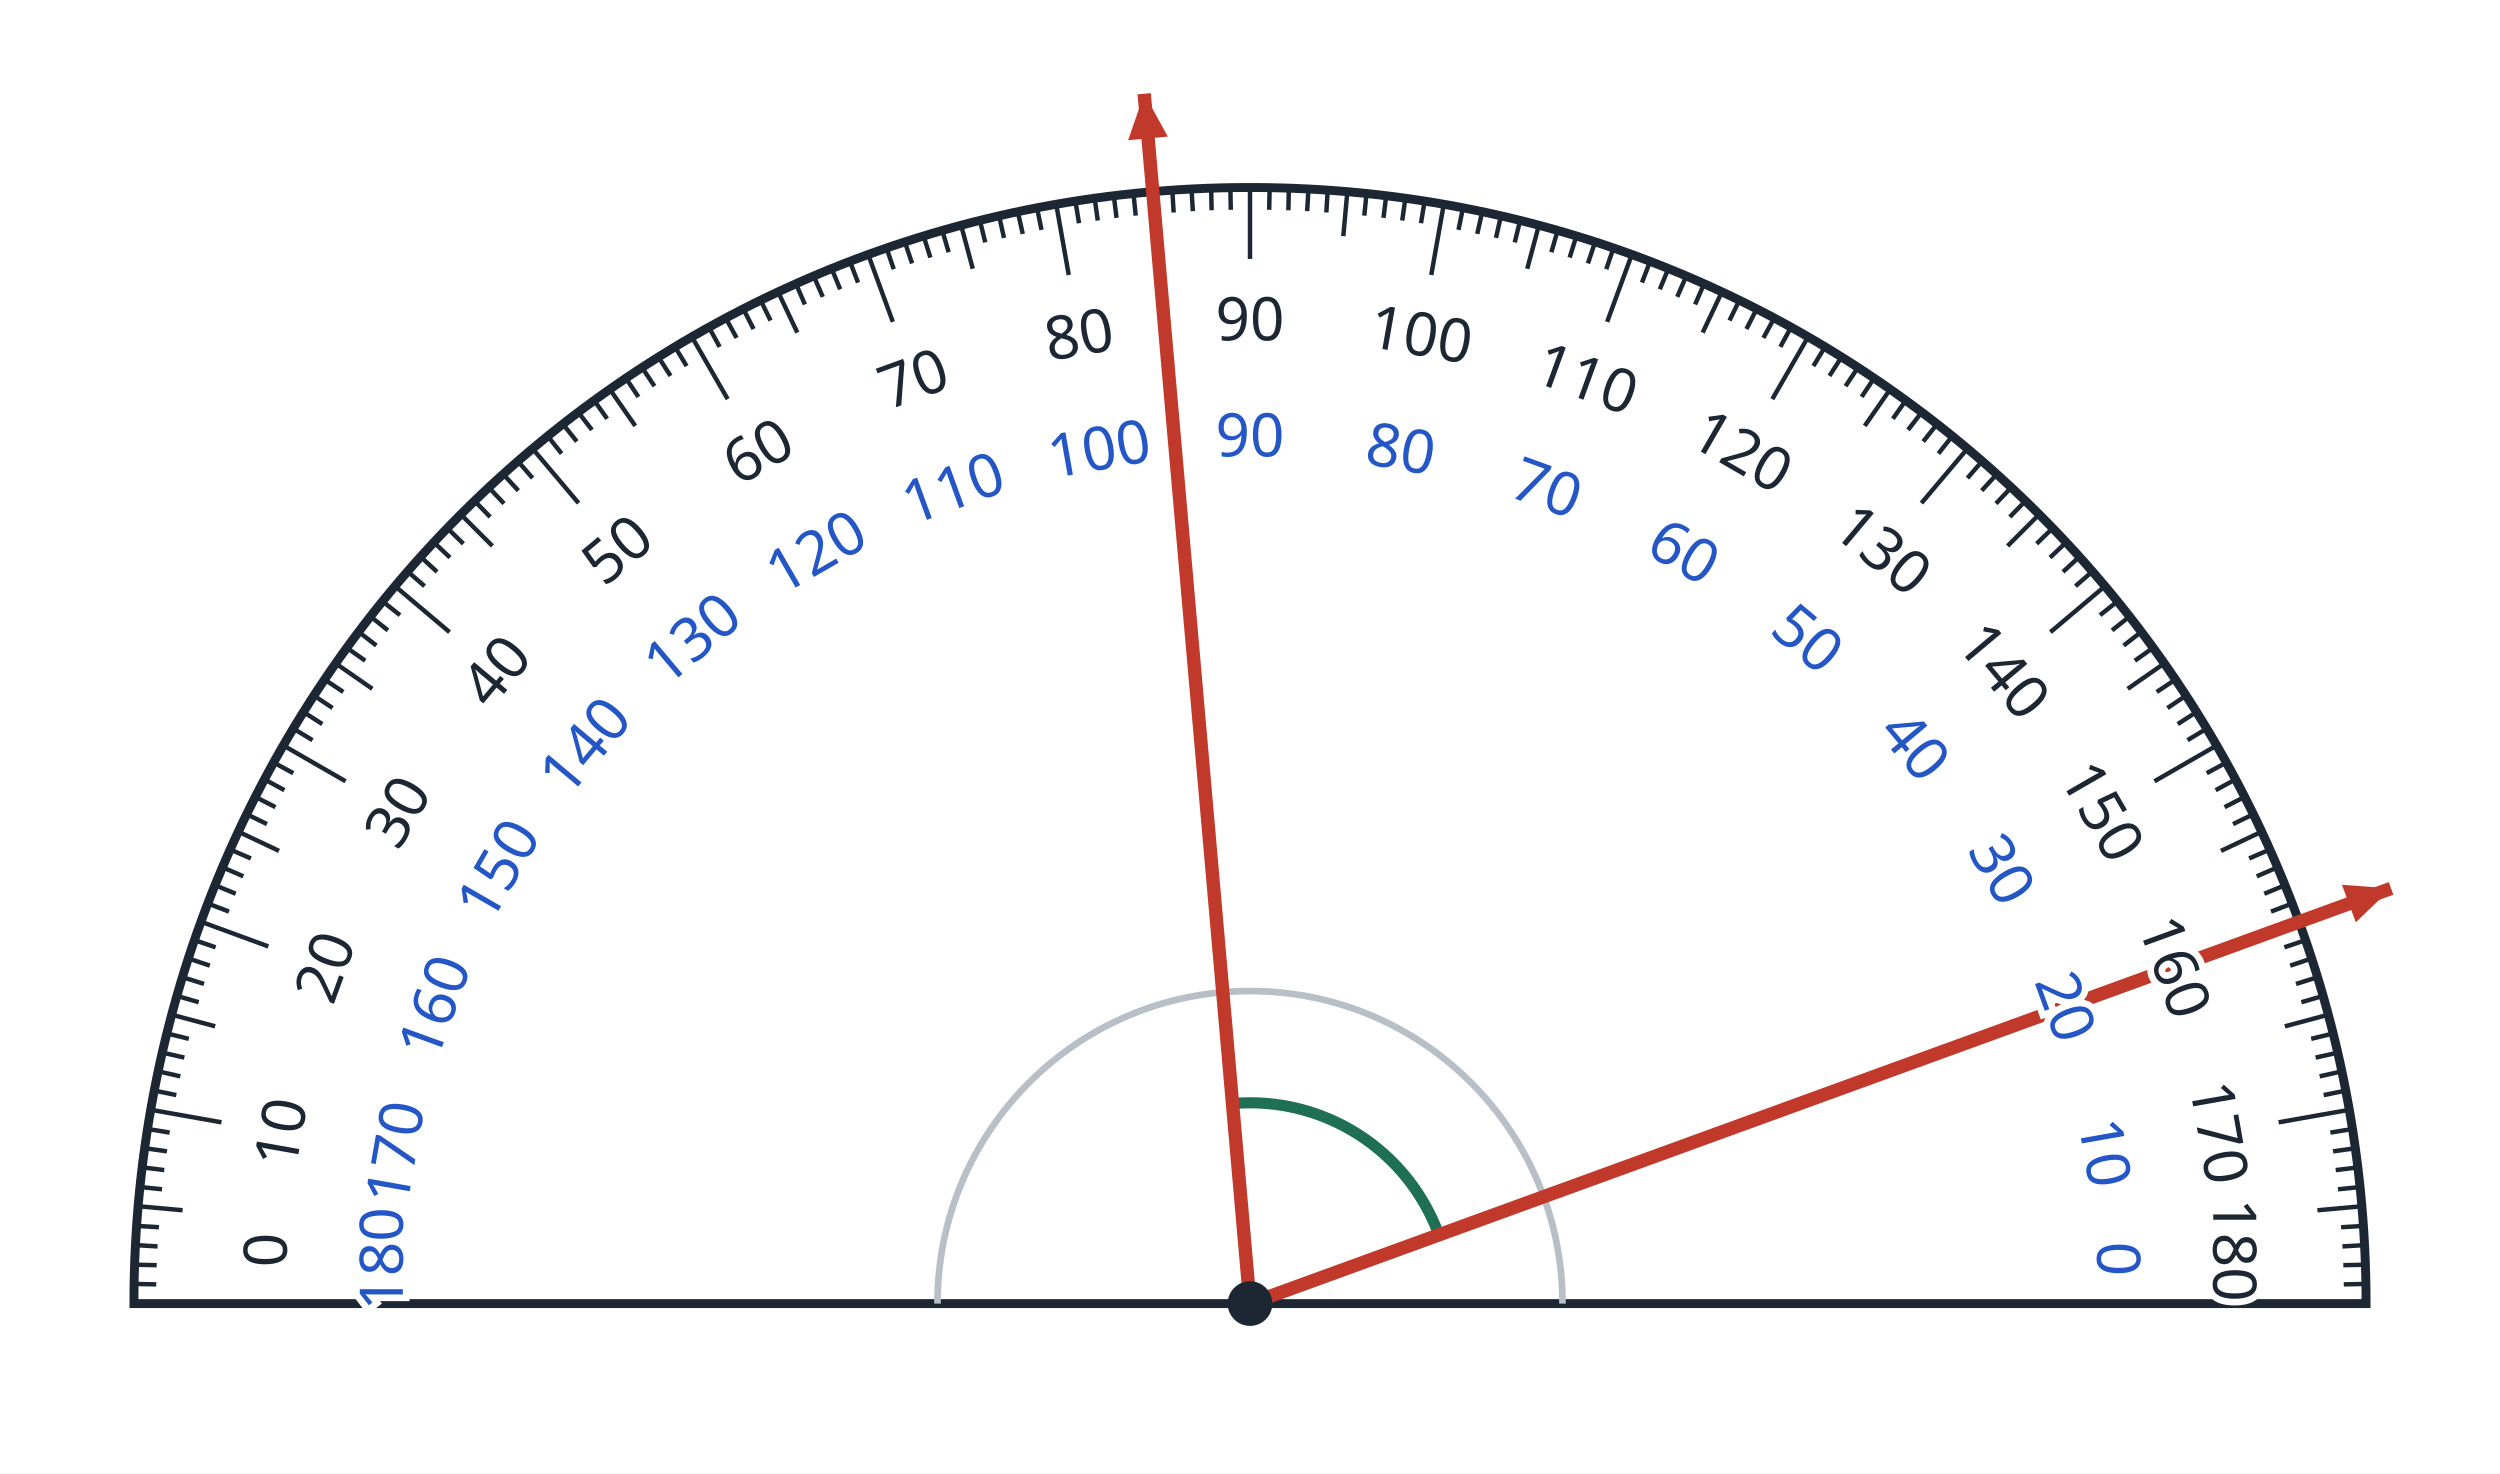
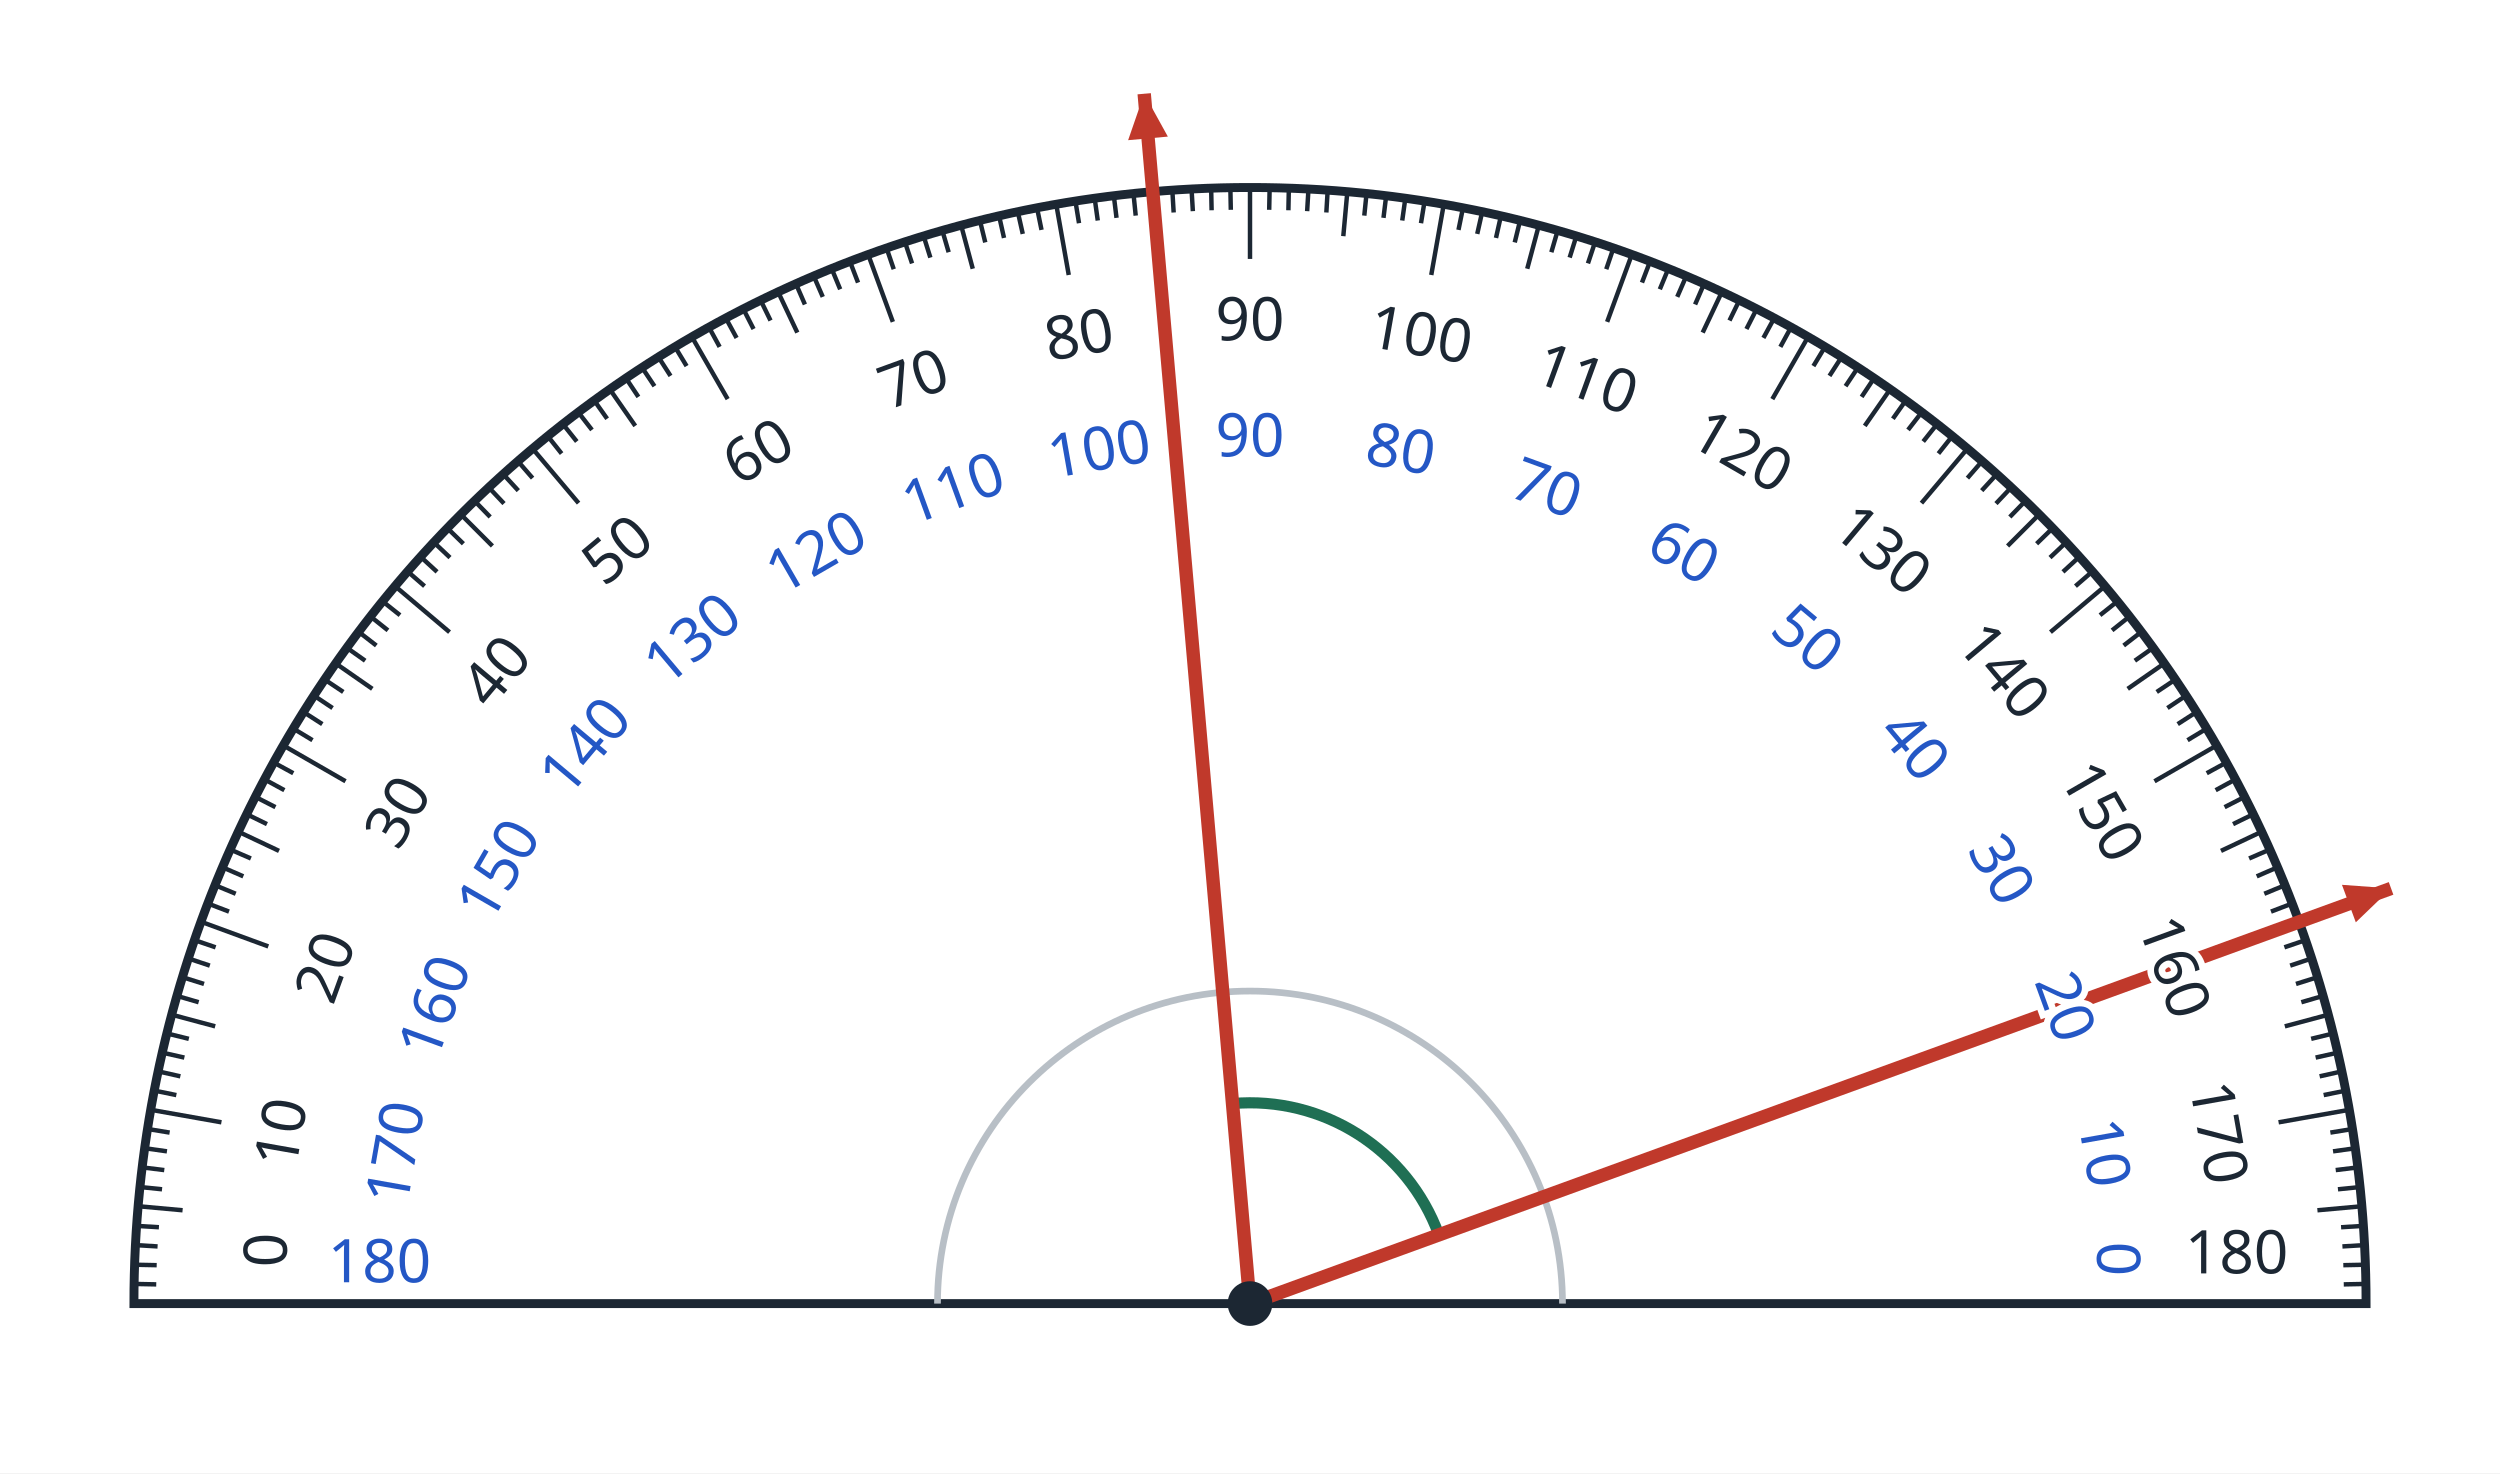
<svg xmlns="http://www.w3.org/2000/svg" viewBox="0 0 560 330" font-family="sans-serif" font-size="16">
  <rect x="0" y="0" width="560" height="330" fill="#ffffff" />
  <path d="M 30 292 A 250 250 0 0 1 530 292 Z" fill="none" stroke="#1c2733" stroke-width="2" />
  <path d="M 210 292 A 70 70 0 0 1 350 292" fill="none" stroke="#b8bfc6" stroke-width="1.5" />
  <path d="M530 292L514 292M530 287.6L525 287.7M529.8 283.3L524.9 283.4M529.7 278.9L524.7 279.2M529.4 274.6L524.4 274.9M529 270.2L519.1 271.1M528.6 265.9L523.7 266.4M528.1 261.5L523.2 262.1M527.6 257.2L522.6 257.9M526.9 252.9L522 253.7M526.2 248.6L510.4 251.4M525.4 244.3L520.5 245.3M524.5 240L519.6 241.1M523.6 235.8L518.7 236.9M522.6 231.5L517.7 232.7M521.5 227.3L511.8 229.9M520.3 223.1L515.5 224.5M519.1 218.9L514.3 220.4M517.8 214.7L513 216.3M516.4 210.6L511.7 212.2M514.9 206.5L499.9 212M513.4 202.4L508.7 204.2M511.8 198.3L507.2 200.2M510.1 194.3L505.5 196.3M508.4 190.3L503.8 192.3M506.6 186.3L497.5 190.6M504.7 182.4L500.2 184.6M502.8 178.5L498.3 180.8M500.7 174.6L496.3 177M498.7 170.8L494.3 173.2M496.5 167L482.6 175M494.3 163.2L490 165.8M492 159.5L487.8 162.2M489.7 155.8L485.5 158.6M487.3 152.2L483.1 155M484.8 148.6L476.6 154.3M482.3 145.1L478.2 148M479.7 141.5L475.7 144.6M477 138.1L473.1 141.2M474.3 134.7L470.4 137.8M471.5 131.3L459.3 141.6M468.7 128L464.9 131.3M465.8 124.7L462.1 128.1M462.8 121.5L459.2 124.9M459.8 118.3L456.2 121.8M456.8 115.2L449.7 122.3M453.7 112.2L450.2 115.8M450.5 109.2L447.1 112.8M447.3 106.2L443.9 109.9M444 103.3L440.7 107.1M440.7 100.5L430.4 112.7M437.3 97.7L434.2 101.6M433.9 95L430.8 98.9M430.5 92.3L427.4 96.3M426.9 89.7L424 93.8M423.4 87.2L417.7 95.4M419.8 84.7L417 88.9M416.2 82.3L413.4 86.5M412.5 80L409.8 84.2M408.8 77.7L406.2 82M405 75.5L397 89.4M401.2 73.3L398.8 77.7M397.4 71.3L395 75.7M393.5 69.2L391.2 73.7M389.6 67.3L387.4 71.8M385.7 65.4L381.4 74.5M381.7 63.6L379.7 68.2M377.7 61.9L375.7 66.5M373.7 60.2L371.8 64.8M369.6 58.6L367.8 63.3M365.5 57.1L360 72.1M361.4 55.6L359.8 60.3M357.3 54.2L355.7 59M353.1 52.9L351.6 57.7M348.9 51.7L347.5 56.5M344.7 50.5L342.1 60.2M340.5 49.4L339.3 54.3M336.2 48.4L335.1 53.3M332 47.5L330.9 52.4M327.7 46.6L326.7 51.5M323.4 45.8L320.6 61.6M319.1 45.1L318.3 50M314.8 44.4L314.1 49.4M310.5 43.9L309.9 48.8M306.1 43.4L305.6 48.3M301.8 43L300.9 52.9M297.4 42.6L297.1 47.6M293.1 42.3L292.8 47.3M288.7 42.2L288.6 47.1M284.4 42L284.3 47M280 42L280 58M275.6 42L275.7 47M271.3 42.2L271.4 47.1M266.9 42.3L267.2 47.3M262.6 42.6L262.9 47.6M258.2 43L259.1 52.9M253.9 43.4L254.4 48.3M249.5 43.9L250.1 48.8M245.2 44.4L245.9 49.4M240.9 45.1L241.7 50M236.6 45.8L239.4 61.6M232.3 46.6L233.3 51.5M228 47.5L229.1 52.4M223.8 48.4L224.9 53.3M219.5 49.4L220.7 54.3M215.3 50.5L217.9 60.2M211.1 51.7L212.5 56.5M206.9 52.9L208.4 57.7M202.7 54.2L204.3 59M198.6 55.6L200.2 60.3M194.5 57.1L200 72.1M190.4 58.6L192.2 63.3M186.3 60.2L188.2 64.8M182.3 61.9L184.3 66.5M178.3 63.6L180.3 68.2M174.3 65.4L178.6 74.5M170.4 67.3L172.6 71.8M166.5 69.2L168.8 73.7M162.6 71.3L165 75.7M158.8 73.3L161.2 77.7M155 75.5L163 89.4M151.2 77.7L153.8 82M147.5 80L150.2 84.2M143.8 82.3L146.6 86.5M140.2 84.7L143 88.9M136.6 87.2L142.3 95.4M133.1 89.7L136 93.8M129.5 92.3L132.6 96.3M126.1 95L129.2 98.9M122.7 97.7L125.8 101.6M119.3 100.5L129.6 112.7M116 103.3L119.3 107.1M112.7 106.2L116.1 109.9M109.5 109.2L112.9 112.8M106.3 112.2L109.8 115.8M103.2 115.2L110.3 122.3M100.2 118.3L103.8 121.8M97.2 121.5L100.8 124.9M94.2 124.7L97.9 128.1M91.3 128L95.1 131.3M88.5 131.3L100.7 141.6M85.7 134.7L89.6 137.8M83 138.1L86.9 141.2M80.3 141.5L84.3 144.6M77.7 145.1L81.8 148M75.2 148.6L83.4 154.3M72.7 152.2L76.9 155M70.3 155.8L74.5 158.6M68 159.5L72.2 162.2M65.7 163.2L70 165.8M63.5 167L77.4 175M61.3 170.8L65.7 173.2M59.3 174.6L63.7 177M57.2 178.5L61.7 180.8M55.3 182.4L59.8 184.6M53.4 186.3L62.5 190.6M51.6 190.3L56.2 192.3M49.9 194.3L54.5 196.3M48.2 198.3L52.8 200.2M46.6 202.4L51.3 204.2M45.1 206.5L60.1 212M43.6 210.6L48.3 212.2M42.2 214.7L47 216.3M40.9 218.9L45.7 220.4M39.7 223.1L44.5 224.5M38.5 227.3L48.2 229.9M37.4 231.5L42.3 232.7M36.4 235.8L41.3 236.9M35.5 240L40.4 241.1M34.6 244.3L39.5 245.3M33.8 248.6L49.6 251.4M33.1 252.9L38 253.7M32.4 257.2L37.4 257.9M31.9 261.5L36.8 262.1M31.4 265.9L36.3 266.4M31 270.2L40.9 271.1M30.6 274.6L35.6 274.9M30.3 278.9L35.3 279.2M30.2 283.3L35.1 283.4M30 287.6L35 287.7M30 292L46 292" stroke="#1c2733" stroke-width="1" />
  <path d="M 322.3 276.6 A 45 45 0 0 0 276.1 247.2" fill="none" stroke="#1f6f54" stroke-width="2.5" />
  <line x1="280" y1="292" x2="535.6" y2="199" stroke="#c0392b" stroke-width="3" />
  <polygon points="535.6,199 527.7,206.6 524.6,198.2" fill="#c0392b" />
  <line x1="280" y1="292" x2="256.3" y2="21" stroke="#c0392b" stroke-width="3" />
  <polygon points="256.3,21 261.6,30.6 252.7,31.4" fill="#c0392b" />
-   <text x="501" y="280" font-size="13.5" text-anchor="middle" dominant-baseline="central" fill="#1c2733" stroke="#ffffff" stroke-width="3" paint-order="stroke" transform="rotate(90 501 280)">180</text>
+   <text x="501" y="280" font-size="13.5" text-anchor="middle" dominant-baseline="central" fill="#1c2733" stroke="#ffffff" stroke-width="3" paint-order="stroke">180</text>
  <text x="475" y="282" font-size="13.5" text-anchor="middle" dominant-baseline="central" fill="#2457c5" stroke="#ffffff" stroke-width="3" paint-order="stroke" transform="rotate(90 475 282)">0</text>
  <text x="497.6" y="253.6" font-size="13.5" text-anchor="middle" dominant-baseline="central" fill="#1c2733" stroke="#ffffff" stroke-width="3" paint-order="stroke" transform="rotate(80 497.6 253.6)">170</text>
  <text x="472" y="258.1" font-size="13.5" text-anchor="middle" dominant-baseline="central" fill="#2457c5" stroke="#ffffff" stroke-width="3" paint-order="stroke" transform="rotate(80 472 258.1)">10</text>
  <text x="487.7" y="216.4" font-size="13.5" text-anchor="middle" dominant-baseline="central" fill="#1c2733" stroke="#ffffff" stroke-width="3" paint-order="stroke" transform="rotate(70 487.7 216.4)">160</text>
  <text x="463.2" y="225.3" font-size="13.5" text-anchor="middle" dominant-baseline="central" fill="#2457c5" stroke="#ffffff" stroke-width="3" paint-order="stroke" transform="rotate(70 463.2 225.3)">20</text>
  <text x="471.4" y="181.5" font-size="13.5" text-anchor="middle" dominant-baseline="central" fill="#1c2733" stroke="#ffffff" stroke-width="3" paint-order="stroke" transform="rotate(60 471.4 181.5)">150</text>
  <text x="448.9" y="194.5" font-size="13.5" text-anchor="middle" dominant-baseline="central" fill="#2457c5" stroke="#ffffff" stroke-width="3" paint-order="stroke" transform="rotate(60 448.9 194.5)">30</text>
  <text x="449.3" y="149.9" font-size="13.5" text-anchor="middle" dominant-baseline="central" fill="#1c2733" stroke="#ffffff" stroke-width="3" paint-order="stroke" transform="rotate(50 449.3 149.9)">140</text>
  <text x="429.4" y="166.7" font-size="13.5" text-anchor="middle" dominant-baseline="central" fill="#2457c5" stroke="#ffffff" stroke-width="3" paint-order="stroke" transform="rotate(50 429.4 166.7)">40</text>
  <text x="422.1" y="122.7" font-size="13.5" text-anchor="middle" dominant-baseline="central" fill="#1c2733" stroke="#ffffff" stroke-width="3" paint-order="stroke" transform="rotate(40 422.1 122.7)">130</text>
  <text x="405.3" y="142.6" font-size="13.5" text-anchor="middle" dominant-baseline="central" fill="#2457c5" stroke="#ffffff" stroke-width="3" paint-order="stroke" transform="rotate(40 405.3 142.6)">50</text>
  <text x="390.5" y="100.6" font-size="13.5" text-anchor="middle" dominant-baseline="central" fill="#1c2733" stroke="#ffffff" stroke-width="3" paint-order="stroke" transform="rotate(30 390.5 100.6)">120</text>
  <text x="377.5" y="123.1" font-size="13.5" text-anchor="middle" dominant-baseline="central" fill="#2457c5" stroke="#ffffff" stroke-width="3" paint-order="stroke" transform="rotate(30 377.5 123.1)">60</text>
  <text x="355.6" y="84.3" font-size="13.5" text-anchor="middle" dominant-baseline="central" fill="#1c2733" stroke="#ffffff" stroke-width="3" paint-order="stroke" transform="rotate(20 355.6 84.3)">110</text>
  <text x="346.7" y="108.8" font-size="13.5" text-anchor="middle" dominant-baseline="central" fill="#2457c5" stroke="#ffffff" stroke-width="3" paint-order="stroke" transform="rotate(20 346.7 108.8)">70</text>
  <text x="318.4" y="74.4" font-size="13.5" text-anchor="middle" dominant-baseline="central" fill="#1c2733" stroke="#ffffff" stroke-width="3" paint-order="stroke" transform="rotate(10 318.4 74.4)">100</text>
  <text x="313.9" y="100" font-size="13.5" text-anchor="middle" dominant-baseline="central" fill="#2457c5" stroke="#ffffff" stroke-width="3" paint-order="stroke" transform="rotate(10 313.9 100)">80</text>
  <text x="280" y="71" font-size="13.5" text-anchor="middle" dominant-baseline="central" fill="#1c2733" stroke="#ffffff" stroke-width="3" paint-order="stroke" transform="rotate(0 280 71)">90</text>
  <text x="280" y="97" font-size="13.5" text-anchor="middle" dominant-baseline="central" fill="#2457c5" stroke="#ffffff" stroke-width="3" paint-order="stroke" transform="rotate(0 280 97)">90</text>
  <text x="241.6" y="74.4" font-size="13.5" text-anchor="middle" dominant-baseline="central" fill="#1c2733" stroke="#ffffff" stroke-width="3" paint-order="stroke" transform="rotate(-10 241.6 74.4)">80</text>
  <text x="246.1" y="100" font-size="13.5" text-anchor="middle" dominant-baseline="central" fill="#2457c5" stroke="#ffffff" stroke-width="3" paint-order="stroke" transform="rotate(-10 246.1 100)">100</text>
  <text x="204.4" y="84.3" font-size="13.5" text-anchor="middle" dominant-baseline="central" fill="#1c2733" stroke="#ffffff" stroke-width="3" paint-order="stroke" transform="rotate(-20 204.4 84.3)">70</text>
  <text x="213.3" y="108.8" font-size="13.5" text-anchor="middle" dominant-baseline="central" fill="#2457c5" stroke="#ffffff" stroke-width="3" paint-order="stroke" transform="rotate(-20 213.3 108.8)">110</text>
  <text x="169.5" y="100.6" font-size="13.5" text-anchor="middle" dominant-baseline="central" fill="#1c2733" stroke="#ffffff" stroke-width="3" paint-order="stroke" transform="rotate(-30 169.5 100.6)">60</text>
  <text x="182.5" y="123.1" font-size="13.5" text-anchor="middle" dominant-baseline="central" fill="#2457c5" stroke="#ffffff" stroke-width="3" paint-order="stroke" transform="rotate(-30 182.5 123.1)">120</text>
  <text x="137.9" y="122.7" font-size="13.5" text-anchor="middle" dominant-baseline="central" fill="#1c2733" stroke="#ffffff" stroke-width="3" paint-order="stroke" transform="rotate(-40 137.9 122.7)">50</text>
  <text x="154.7" y="142.6" font-size="13.5" text-anchor="middle" dominant-baseline="central" fill="#2457c5" stroke="#ffffff" stroke-width="3" paint-order="stroke" transform="rotate(-40 154.7 142.6)">130</text>
  <text x="110.7" y="149.9" font-size="13.5" text-anchor="middle" dominant-baseline="central" fill="#1c2733" stroke="#ffffff" stroke-width="3" paint-order="stroke" transform="rotate(-50 110.7 149.9)">40</text>
  <text x="130.6" y="166.7" font-size="13.5" text-anchor="middle" dominant-baseline="central" fill="#2457c5" stroke="#ffffff" stroke-width="3" paint-order="stroke" transform="rotate(-50 130.6 166.7)">140</text>
  <text x="88.6" y="181.5" font-size="13.5" text-anchor="middle" dominant-baseline="central" fill="#1c2733" stroke="#ffffff" stroke-width="3" paint-order="stroke" transform="rotate(-60 88.6 181.5)">30</text>
  <text x="111.1" y="194.5" font-size="13.5" text-anchor="middle" dominant-baseline="central" fill="#2457c5" stroke="#ffffff" stroke-width="3" paint-order="stroke" transform="rotate(-60 111.1 194.5)">150</text>
  <text x="72.3" y="216.4" font-size="13.5" text-anchor="middle" dominant-baseline="central" fill="#1c2733" stroke="#ffffff" stroke-width="3" paint-order="stroke" transform="rotate(-70 72.3 216.4)">20</text>
  <text x="96.8" y="225.3" font-size="13.5" text-anchor="middle" dominant-baseline="central" fill="#2457c5" stroke="#ffffff" stroke-width="3" paint-order="stroke" transform="rotate(-70 96.8 225.3)">160</text>
  <text x="62.4" y="253.6" font-size="13.5" text-anchor="middle" dominant-baseline="central" fill="#1c2733" stroke="#ffffff" stroke-width="3" paint-order="stroke" transform="rotate(-80 62.4 253.6)">10</text>
  <text x="88" y="258.1" font-size="13.5" text-anchor="middle" dominant-baseline="central" fill="#2457c5" stroke="#ffffff" stroke-width="3" paint-order="stroke" transform="rotate(-80 88 258.1)">170</text>
  <text x="59" y="280" font-size="13.5" text-anchor="middle" dominant-baseline="central" fill="#1c2733" stroke="#ffffff" stroke-width="3" paint-order="stroke" transform="rotate(-90 59 280)">0</text>
-   <text x="85" y="282" font-size="13.5" text-anchor="middle" dominant-baseline="central" fill="#2457c5" stroke="#ffffff" stroke-width="3" paint-order="stroke" transform="rotate(-90 85 282)">180</text>
+   <text x="85" y="282" font-size="13.5" text-anchor="middle" dominant-baseline="central" fill="#2457c5" stroke="#ffffff" stroke-width="3" paint-order="stroke">180</text>
  <circle cx="280" cy="292" r="5" fill="#1c2733" />
</svg>
